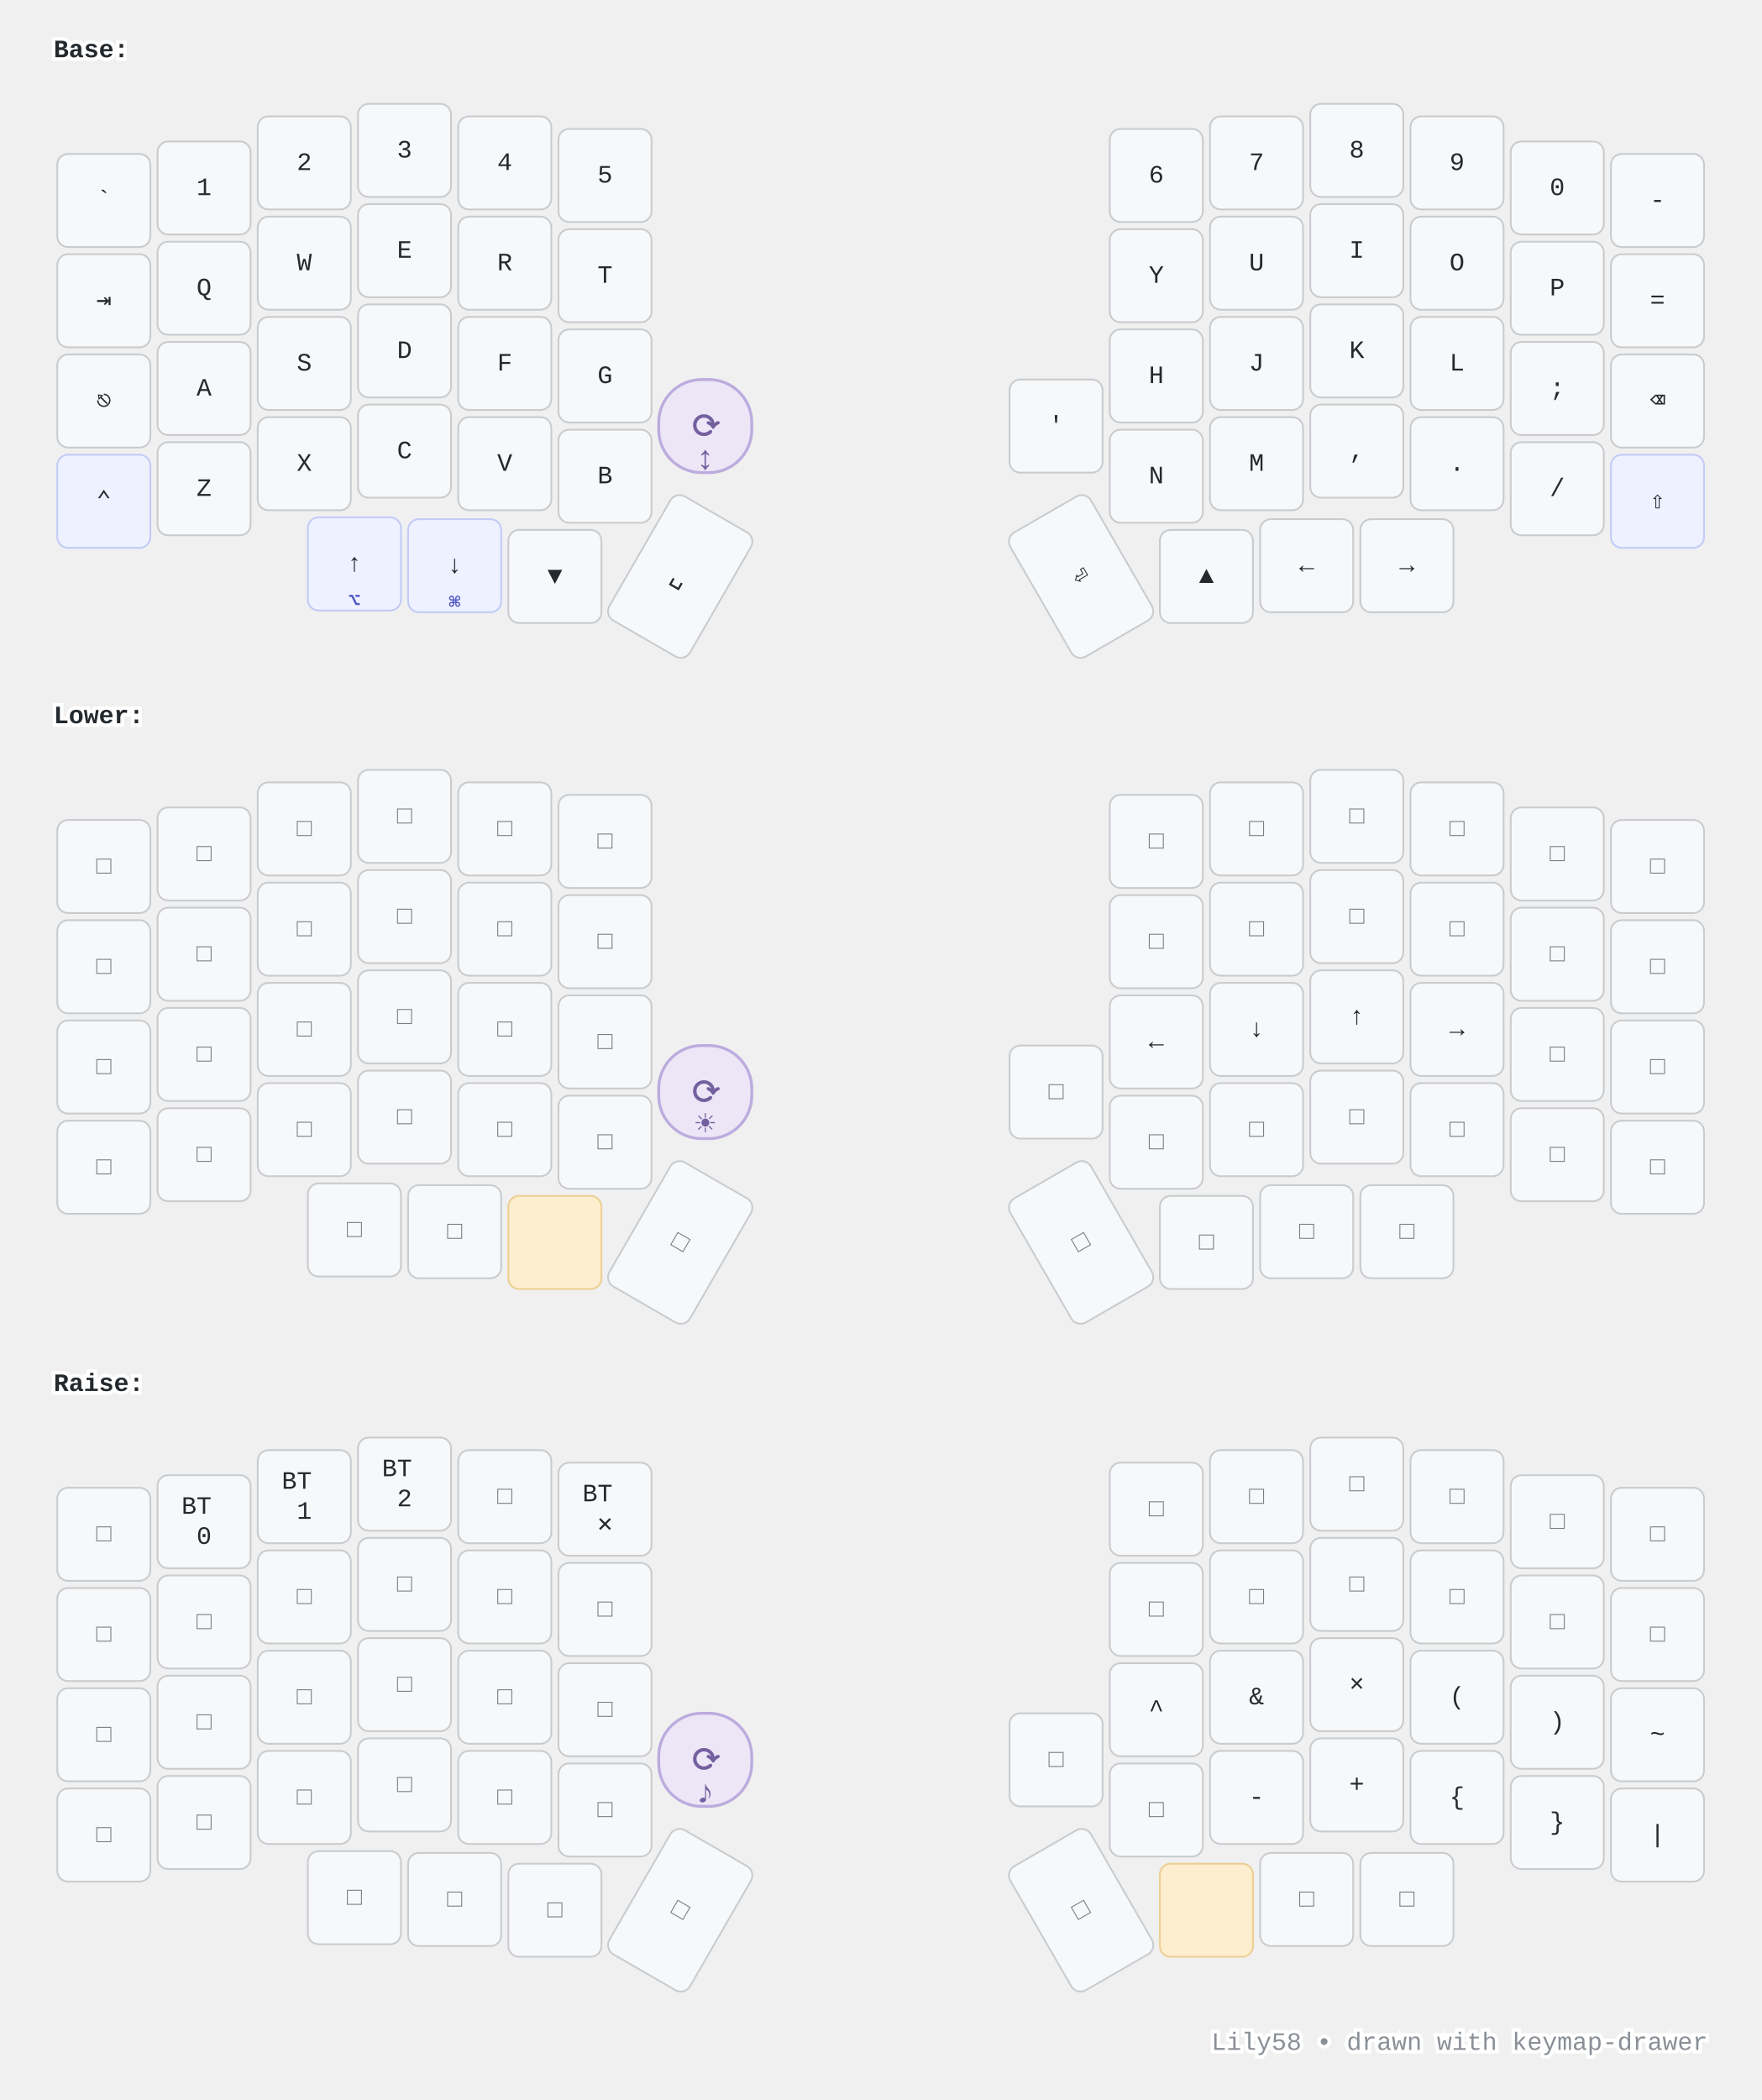
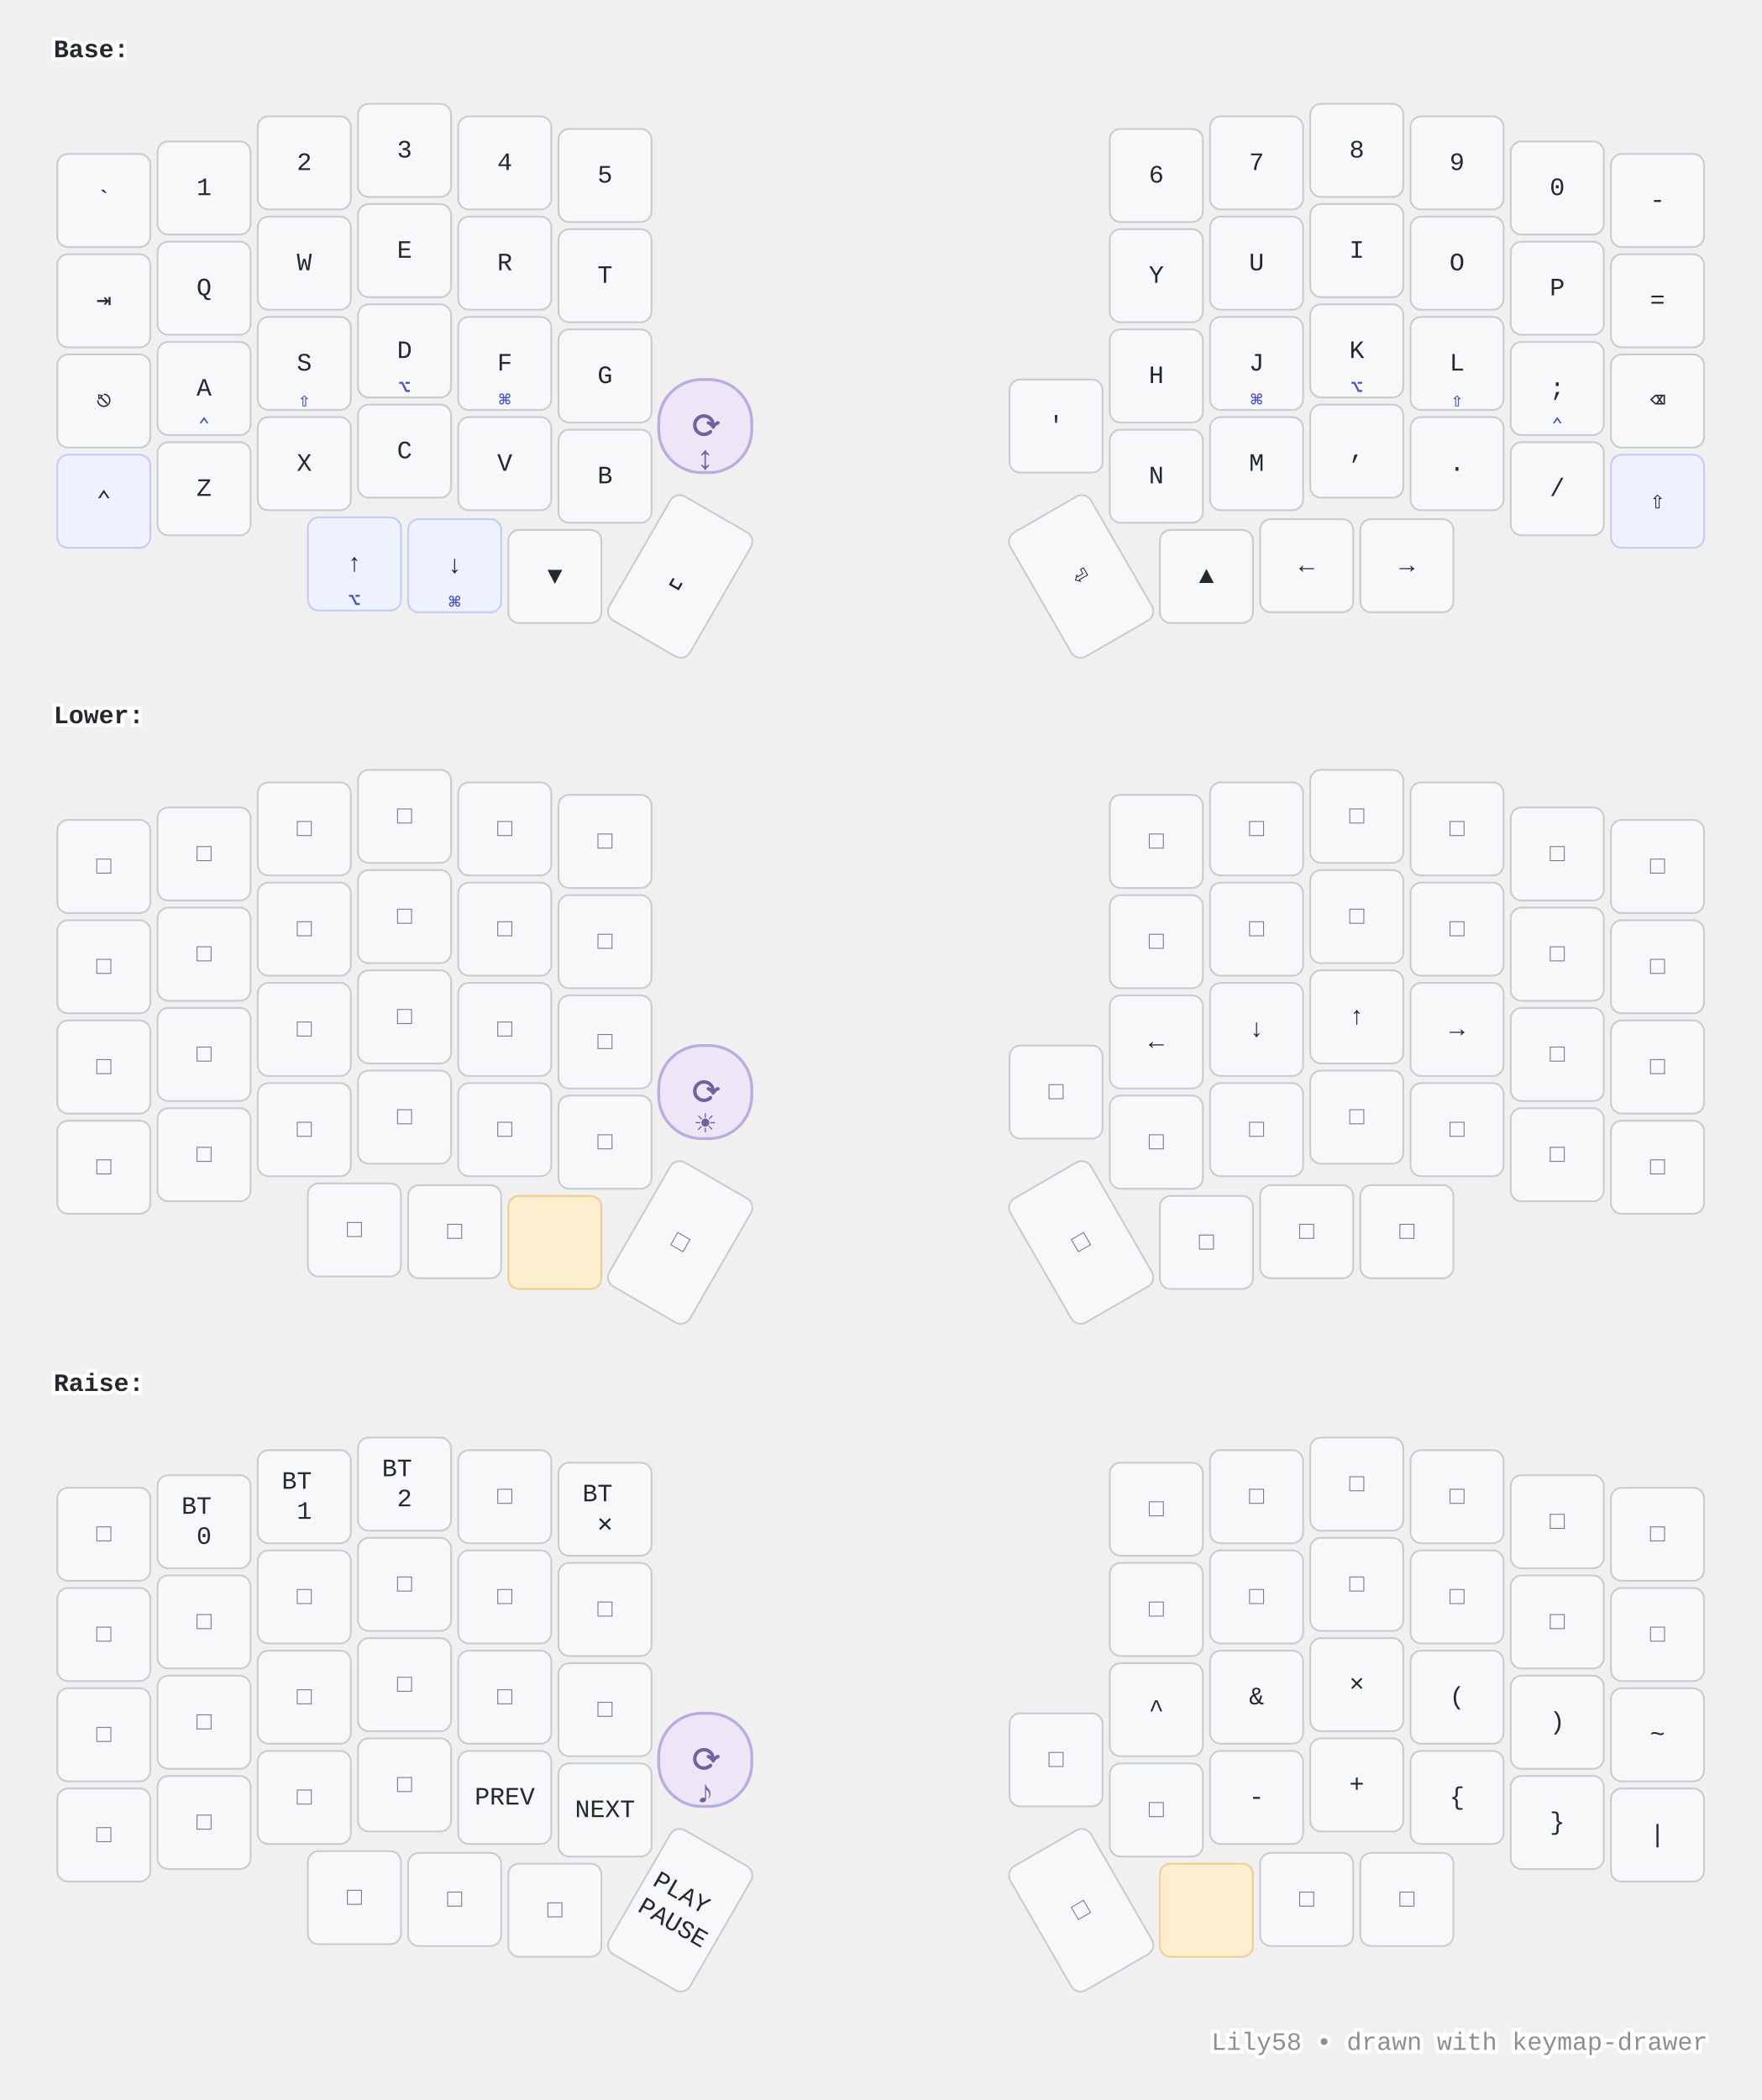
<svg xmlns="http://www.w3.org/2000/svg" width="984" height="1173" viewBox="0 0 984 1173" class="keymap">
  <style>/* inherit to force styles through use tags */
svg path {
    fill: inherit;
}

/* font and background color specifications */
svg.keymap {
    font-family: SFMono-Regular,Consolas,Liberation Mono,Menlo,monospace;
    font-size: 14px;
    font-kerning: normal;
    text-rendering: optimizeLegibility;
    fill: #24292e;
}

/* default key styling */
rect.key {
    fill: #f6f8fa;
}

rect.key, rect.combo {
    stroke: #c9cccf;
    stroke-width: 1;
}

/* default key side styling, only used is draw_key_sides is set */
rect.side {
    filter: brightness(90%);
}

/* color accent for combo boxes */
rect.combo, rect.combo-separate {
    fill: #cdf;
}

/* color accent for held keys */
rect.held, rect.combo.held {
    fill: #fdd;
}

/* color accent for ghost (optional) keys */
rect.ghost, rect.combo.ghost {
    stroke-dasharray: 4, 4;
    stroke-width: 2;
}

text {
    text-anchor: middle;
    dominant-baseline: middle;
}

/* styling for layer labels */
text.label {
    font-weight: bold;
    text-anchor: start;
    stroke: white;
    stroke-width: 4;
    paint-order: stroke;
}

/* styling for optional footer */
text.footer {
    text-anchor: end;
    dominant-baseline: auto;
    stroke: white;
    stroke-width: 4;
    paint-order: stroke;
}

/* styling for combo tap, and key non-tap label text */
text.combo, text.hold, text.shifted, text.left, text.right, text.tl, text.tr, text.bl, text.br {
    font-size: 11px;
}

text.hold, text.bl, text.br {
    text-anchor: middle;
    dominant-baseline: auto;
}

text.shifted, text.tl, text.tr {
    text-anchor: middle;
    dominant-baseline: hanging;
}

text.left, text.tl, text.bl {
    text-anchor: start;
}

text.right, text.tr, text.br {
    text-anchor: end;
}

text.layer-activator {
    text-decoration: underline;
}

/* styling for hold/shifted label text in combo box */
text.combo.hold, text.combo.shifted, text.combo.left, text.combo.right {
    font-size: 8px;
}

/* lighter symbol for transparent keys */
text.trans {
    fill: #7b7e81;
}

/* styling for combo dendrons */
path.combo {
    stroke-width: 1;
    stroke: gray;
    fill: none;
}

/* Start Tabler Icons Cleanup */
/* cannot use height/width with glyphs */
.icon-tabler &gt; path {
    fill: inherit;
    stroke: inherit;
    stroke-width: 2;
}
/* hide tabler's default box */
.icon-tabler &gt; path[stroke="none"][fill="none"] {
    visibility: hidden;
}
/* End Tabler Icons Cleanup */

@media (prefers-color-scheme: dark) {
svg.keymap { fill: #d1d6db; }
rect.key { fill: #3f4750; }
rect.key, rect.combo { stroke: #60666c; }
rect.combo, rect.combo-separate { fill: #1f3d7a; }
rect.held, rect.combo.held { fill: #854747; }
text.label, text.footer { stroke: black; }
text.trans { fill: #7e8184; }
path.combo { stroke: #7f7f7f; }

}
/* --- Modifier keys (⌘⌥⇧⌃): subtle indigo tint so the mod cluster reads as a group --- */
rect.mod   { fill: #eef1ff; stroke: #c3cbf7; }
/* --- Keys held to reach a layer: warm amber "hold me" accent --- */
rect.held  { fill: #fdeecf; stroke: #eccf93; }
/* --- Hold legends (homerow-mod symbols, toggle labels): accent colour + weight --- */
text.hold  { fill: #4f57c4; font-weight: bold; }
/* --- Layer-activator legends (Lower/Raise): accent + bold, keep the underline link --- */
text.layer-activator { fill: #0f7c6c; font-weight: bold; }
/* --- Rotary encoder stand-in: distinct violet + extra-round corners so it reads as a
       KNOB, not a key. The ⟳ (top-right) + violet make it obvious across all layers. --- */
rect.encoder { fill: #ece6f6; stroke: #bcabde; stroke-width: 1.6; rx: 24; ry: 24; }
text.encoder { fill: #74609f; font-weight: bold; }
/* Big center icon (the knob's function) + a clearly-visible ⟳ rotary marker below. */
text.encoder.tap  { font-size: 1.7em; }
text.encoder.hold { font-size: 1.35em; }
/* --- Footer: quiet it down --- */
text.footer { fill: #8a8f96; }

@media (prefers-color-scheme: dark) {
  rect.mod   { fill: #333a5c; stroke: #5866b0; }
  rect.held  { fill: #6b5327; stroke: #a9853f; }
  text.hold  { fill: #b4bbff; }
  text.layer-activator { fill: #58d6c3; }
  rect.encoder { fill: #3a3350; stroke: #736a97; }
  text.encoder { fill: #c6bce0; }
  text.footer { fill: #7e8489; }
}
</style>
  <g transform="translate(30, 0)" class="layer-Base">
    <text x="0" y="28" class="label" id="Base">Base:</text>
    <g transform="translate(0, 56)">
      <g transform="translate(28, 56)" class="key keypos-0">
        <rect rx="6" ry="6" x="-26" y="-26" width="52" height="52" class="key" />
        <text x="0" y="0" class="key tap">`</text>
      </g>
      <g transform="translate(84, 49)" class="key keypos-1">
        <rect rx="6" ry="6" x="-26" y="-26" width="52" height="52" class="key" />
        <text x="0" y="0" class="key tap">1</text>
      </g>
      <g transform="translate(140, 35)" class="key keypos-2">
        <rect rx="6" ry="6" x="-26" y="-26" width="52" height="52" class="key" />
        <text x="0" y="0" class="key tap">2</text>
      </g>
      <g transform="translate(196, 28)" class="key keypos-3">
        <rect rx="6" ry="6" x="-26" y="-26" width="52" height="52" class="key" />
        <text x="0" y="0" class="key tap">3</text>
      </g>
      <g transform="translate(252, 35)" class="key keypos-4">
        <rect rx="6" ry="6" x="-26" y="-26" width="52" height="52" class="key" />
        <text x="0" y="0" class="key tap">4</text>
      </g>
      <g transform="translate(308, 42)" class="key keypos-5">
        <rect rx="6" ry="6" x="-26" y="-26" width="52" height="52" class="key" />
        <text x="0" y="0" class="key tap">5</text>
      </g>
      <g transform="translate(616, 42)" class="key keypos-6">
        <rect rx="6" ry="6" x="-26" y="-26" width="52" height="52" class="key" />
        <text x="0" y="0" class="key tap">6</text>
      </g>
      <g transform="translate(672, 35)" class="key keypos-7">
        <rect rx="6" ry="6" x="-26" y="-26" width="52" height="52" class="key" />
        <text x="0" y="0" class="key tap">7</text>
      </g>
      <g transform="translate(728, 28)" class="key keypos-8">
        <rect rx="6" ry="6" x="-26" y="-26" width="52" height="52" class="key" />
        <text x="0" y="0" class="key tap">8</text>
      </g>
      <g transform="translate(784, 35)" class="key keypos-9">
        <rect rx="6" ry="6" x="-26" y="-26" width="52" height="52" class="key" />
        <text x="0" y="0" class="key tap">9</text>
      </g>
      <g transform="translate(840, 49)" class="key keypos-10">
        <rect rx="6" ry="6" x="-26" y="-26" width="52" height="52" class="key" />
        <text x="0" y="0" class="key tap">0</text>
      </g>
      <g transform="translate(896, 56)" class="key keypos-11">
        <rect rx="6" ry="6" x="-26" y="-26" width="52" height="52" class="key" />
        <text x="0" y="0" class="key tap">-</text>
      </g>
      <g transform="translate(28, 112)" class="key keypos-12">
        <rect rx="6" ry="6" x="-26" y="-26" width="52" height="52" class="key" />
        <text x="0" y="0" class="key tap">⇥</text>
      </g>
      <g transform="translate(84, 105)" class="key keypos-13">
        <rect rx="6" ry="6" x="-26" y="-26" width="52" height="52" class="key" />
        <text x="0" y="0" class="key tap">Q</text>
      </g>
      <g transform="translate(140, 91)" class="key keypos-14">
        <rect rx="6" ry="6" x="-26" y="-26" width="52" height="52" class="key" />
        <text x="0" y="0" class="key tap">W</text>
      </g>
      <g transform="translate(196, 84)" class="key keypos-15">
        <rect rx="6" ry="6" x="-26" y="-26" width="52" height="52" class="key" />
        <text x="0" y="0" class="key tap">E</text>
      </g>
      <g transform="translate(252, 91)" class="key keypos-16">
        <rect rx="6" ry="6" x="-26" y="-26" width="52" height="52" class="key" />
        <text x="0" y="0" class="key tap">R</text>
      </g>
      <g transform="translate(308, 98)" class="key keypos-17">
        <rect rx="6" ry="6" x="-26" y="-26" width="52" height="52" class="key" />
        <text x="0" y="0" class="key tap">T</text>
      </g>
      <g transform="translate(616, 98)" class="key keypos-18">
        <rect rx="6" ry="6" x="-26" y="-26" width="52" height="52" class="key" />
        <text x="0" y="0" class="key tap">Y</text>
      </g>
      <g transform="translate(672, 91)" class="key keypos-19">
        <rect rx="6" ry="6" x="-26" y="-26" width="52" height="52" class="key" />
        <text x="0" y="0" class="key tap">U</text>
      </g>
      <g transform="translate(728, 84)" class="key keypos-20">
        <rect rx="6" ry="6" x="-26" y="-26" width="52" height="52" class="key" />
        <text x="0" y="0" class="key tap">I</text>
      </g>
      <g transform="translate(784, 91)" class="key keypos-21">
        <rect rx="6" ry="6" x="-26" y="-26" width="52" height="52" class="key" />
        <text x="0" y="0" class="key tap">O</text>
      </g>
      <g transform="translate(840, 105)" class="key keypos-22">
        <rect rx="6" ry="6" x="-26" y="-26" width="52" height="52" class="key" />
        <text x="0" y="0" class="key tap">P</text>
      </g>
      <g transform="translate(896, 112)" class="key keypos-23">
        <rect rx="6" ry="6" x="-26" y="-26" width="52" height="52" class="key" />
        <text x="0" y="0" class="key tap">=</text>
      </g>
      <g transform="translate(28, 168)" class="key keypos-24">
        <rect rx="6" ry="6" x="-26" y="-26" width="52" height="52" class="key" />
        <text x="0" y="0" class="key tap">⎋</text>
      </g>
      <g transform="translate(84, 161)" class="key keypos-25">
        <rect rx="6" ry="6" x="-26" y="-26" width="52" height="52" class="key" />
        <text x="0" y="0" class="key tap">A</text>
+         <text x="0" y="24" class="key hold">⌃</text>
      </g>
      <g transform="translate(140, 147)" class="key keypos-26">
        <rect rx="6" ry="6" x="-26" y="-26" width="52" height="52" class="key" />
        <text x="0" y="0" class="key tap">S</text>
+         <text x="0" y="24" class="key hold">⇧</text>
      </g>
      <g transform="translate(196, 140)" class="key keypos-27">
        <rect rx="6" ry="6" x="-26" y="-26" width="52" height="52" class="key" />
        <text x="0" y="0" class="key tap">D</text>
+         <text x="0" y="24" class="key hold">⌥</text>
      </g>
      <g transform="translate(252, 147)" class="key keypos-28">
        <rect rx="6" ry="6" x="-26" y="-26" width="52" height="52" class="key" />
        <text x="0" y="0" class="key tap">F</text>
+         <text x="0" y="24" class="key hold">⌘</text>
      </g>
      <g transform="translate(308, 154)" class="key keypos-29">
        <rect rx="6" ry="6" x="-26" y="-26" width="52" height="52" class="key" />
        <text x="0" y="0" class="key tap">G</text>
      </g>
      <g transform="translate(616, 154)" class="key keypos-30">
        <rect rx="6" ry="6" x="-26" y="-26" width="52" height="52" class="key" />
        <text x="0" y="0" class="key tap">H</text>
      </g>
      <g transform="translate(672, 147)" class="key keypos-31">
        <rect rx="6" ry="6" x="-26" y="-26" width="52" height="52" class="key" />
        <text x="0" y="0" class="key tap">J</text>
+         <text x="0" y="24" class="key hold">⌘</text>
      </g>
      <g transform="translate(728, 140)" class="key keypos-32">
        <rect rx="6" ry="6" x="-26" y="-26" width="52" height="52" class="key" />
        <text x="0" y="0" class="key tap">K</text>
+         <text x="0" y="24" class="key hold">⌥</text>
      </g>
      <g transform="translate(784, 147)" class="key keypos-33">
        <rect rx="6" ry="6" x="-26" y="-26" width="52" height="52" class="key" />
        <text x="0" y="0" class="key tap">L</text>
+         <text x="0" y="24" class="key hold">⇧</text>
      </g>
      <g transform="translate(840, 161)" class="key keypos-34">
        <rect rx="6" ry="6" x="-26" y="-26" width="52" height="52" class="key" />
        <text x="0" y="0" class="key tap">;</text>
+         <text x="0" y="24" class="key hold">⌃</text>
      </g>
      <g transform="translate(896, 168)" class="key keypos-35">
        <rect rx="6" ry="6" x="-26" y="-26" width="52" height="52" class="key" />
        <text x="0" y="0" class="key tap">⌫</text>
      </g>
      <g transform="translate(28, 224)" class="key mod keypos-36">
        <rect rx="6" ry="6" x="-26" y="-26" width="52" height="52" class="key mod" />
        <text x="0" y="0" class="key mod tap">⌃</text>
      </g>
      <g transform="translate(84, 217)" class="key keypos-37">
        <rect rx="6" ry="6" x="-26" y="-26" width="52" height="52" class="key" />
        <text x="0" y="0" class="key tap">Z</text>
      </g>
      <g transform="translate(140, 203)" class="key keypos-38">
        <rect rx="6" ry="6" x="-26" y="-26" width="52" height="52" class="key" />
        <text x="0" y="0" class="key tap">X</text>
      </g>
      <g transform="translate(196, 196)" class="key keypos-39">
        <rect rx="6" ry="6" x="-26" y="-26" width="52" height="52" class="key" />
        <text x="0" y="0" class="key tap">C</text>
      </g>
      <g transform="translate(252, 203)" class="key keypos-40">
        <rect rx="6" ry="6" x="-26" y="-26" width="52" height="52" class="key" />
        <text x="0" y="0" class="key tap">V</text>
      </g>
      <g transform="translate(308, 210)" class="key keypos-41">
        <rect rx="6" ry="6" x="-26" y="-26" width="52" height="52" class="key" />
        <text x="0" y="0" class="key tap">B</text>
      </g>
      <g transform="translate(364, 182)" class="key encoder keypos-42">
        <rect rx="6" ry="6" x="-26" y="-26" width="52" height="52" class="key encoder" />
        <text x="0" y="0" class="key encoder tap">⟳</text>
        <text x="0" y="24" class="key encoder hold">↕</text>
      </g>
      <g transform="translate(560, 182)" class="key keypos-43">
        <rect rx="6" ry="6" x="-26" y="-26" width="52" height="52" class="key" />
        <text x="0" y="0" class="key tap">'</text>
      </g>
      <g transform="translate(616, 210)" class="key keypos-44">
        <rect rx="6" ry="6" x="-26" y="-26" width="52" height="52" class="key" />
        <text x="0" y="0" class="key tap">N</text>
      </g>
      <g transform="translate(672, 203)" class="key keypos-45">
        <rect rx="6" ry="6" x="-26" y="-26" width="52" height="52" class="key" />
        <text x="0" y="0" class="key tap">M</text>
      </g>
      <g transform="translate(728, 196)" class="key keypos-46">
        <rect rx="6" ry="6" x="-26" y="-26" width="52" height="52" class="key" />
        <text x="0" y="0" class="key tap">,</text>
      </g>
      <g transform="translate(784, 203)" class="key keypos-47">
        <rect rx="6" ry="6" x="-26" y="-26" width="52" height="52" class="key" />
        <text x="0" y="0" class="key tap">.</text>
      </g>
      <g transform="translate(840, 217)" class="key keypos-48">
        <rect rx="6" ry="6" x="-26" y="-26" width="52" height="52" class="key" />
        <text x="0" y="0" class="key tap">/</text>
      </g>
      <g transform="translate(896, 224)" class="key mod keypos-49">
        <rect rx="6" ry="6" x="-26" y="-26" width="52" height="52" class="key mod" />
        <text x="0" y="0" class="key mod tap">⇧</text>
      </g>
      <g transform="translate(168, 259)" class="key mod keypos-50">
        <rect rx="6" ry="6" x="-26" y="-26" width="52" height="52" class="key mod" />
        <text x="0" y="0" class="key mod tap">↑</text>
        <text x="0" y="24" class="key mod hold">⌥</text>
      </g>
      <g transform="translate(224, 260)" class="key mod keypos-51">
        <rect rx="6" ry="6" x="-26" y="-26" width="52" height="52" class="key mod" />
        <text x="0" y="0" class="key mod tap">↓</text>
        <text x="0" y="24" class="key mod hold">⌘</text>
      </g>
      <g transform="translate(280, 266)" class="key keypos-52">
        <rect rx="6" ry="6" x="-26" y="-26" width="52" height="52" class="key" />
        <text x="0" y="0" class="key tap">▼</text>
      </g>
      <g transform="translate(350, 266) rotate(30.0)" class="key keypos-53">
        <rect rx="6" ry="6" x="-26" y="-40" width="52" height="80" class="key" />
        <text x="0" y="0" class="key tap">␣</text>
      </g>
      <g transform="translate(574, 266) rotate(-30.0)" class="key keypos-54">
        <rect rx="6" ry="6" x="-26" y="-40" width="52" height="80" class="key" />
        <text x="0" y="0" class="key tap">⏎</text>
      </g>
      <g transform="translate(644, 266)" class="key keypos-55">
        <rect rx="6" ry="6" x="-26" y="-26" width="52" height="52" class="key" />
        <text x="0" y="0" class="key tap">▲</text>
      </g>
      <g transform="translate(700, 260)" class="key keypos-56">
        <rect rx="6" ry="6" x="-26" y="-26" width="52" height="52" class="key" />
        <text x="0" y="0" class="key tap">←</text>
      </g>
      <g transform="translate(756, 260)" class="key keypos-57">
        <rect rx="6" ry="6" x="-26" y="-26" width="52" height="52" class="key" />
        <text x="0" y="0" class="key tap">→</text>
      </g>
    </g>
  </g>
  <g transform="translate(30, 372)" class="layer-Lower">
    <text x="0" y="28" class="label" id="Lower">Lower:</text>
    <g transform="translate(0, 56)">
      <g transform="translate(28, 56)" class="key trans keypos-0">
        <rect rx="6" ry="6" x="-26" y="-26" width="52" height="52" class="key trans" />
        <text x="0" y="0" class="key trans tap">□</text>
      </g>
      <g transform="translate(84, 49)" class="key trans keypos-1">
        <rect rx="6" ry="6" x="-26" y="-26" width="52" height="52" class="key trans" />
        <text x="0" y="0" class="key trans tap">□</text>
      </g>
      <g transform="translate(140, 35)" class="key trans keypos-2">
        <rect rx="6" ry="6" x="-26" y="-26" width="52" height="52" class="key trans" />
        <text x="0" y="0" class="key trans tap">□</text>
      </g>
      <g transform="translate(196, 28)" class="key trans keypos-3">
        <rect rx="6" ry="6" x="-26" y="-26" width="52" height="52" class="key trans" />
        <text x="0" y="0" class="key trans tap">□</text>
      </g>
      <g transform="translate(252, 35)" class="key trans keypos-4">
        <rect rx="6" ry="6" x="-26" y="-26" width="52" height="52" class="key trans" />
        <text x="0" y="0" class="key trans tap">□</text>
      </g>
      <g transform="translate(308, 42)" class="key trans keypos-5">
        <rect rx="6" ry="6" x="-26" y="-26" width="52" height="52" class="key trans" />
        <text x="0" y="0" class="key trans tap">□</text>
      </g>
      <g transform="translate(616, 42)" class="key trans keypos-6">
        <rect rx="6" ry="6" x="-26" y="-26" width="52" height="52" class="key trans" />
        <text x="0" y="0" class="key trans tap">□</text>
      </g>
      <g transform="translate(672, 35)" class="key trans keypos-7">
        <rect rx="6" ry="6" x="-26" y="-26" width="52" height="52" class="key trans" />
        <text x="0" y="0" class="key trans tap">□</text>
      </g>
      <g transform="translate(728, 28)" class="key trans keypos-8">
        <rect rx="6" ry="6" x="-26" y="-26" width="52" height="52" class="key trans" />
        <text x="0" y="0" class="key trans tap">□</text>
      </g>
      <g transform="translate(784, 35)" class="key trans keypos-9">
        <rect rx="6" ry="6" x="-26" y="-26" width="52" height="52" class="key trans" />
        <text x="0" y="0" class="key trans tap">□</text>
      </g>
      <g transform="translate(840, 49)" class="key trans keypos-10">
        <rect rx="6" ry="6" x="-26" y="-26" width="52" height="52" class="key trans" />
        <text x="0" y="0" class="key trans tap">□</text>
      </g>
      <g transform="translate(896, 56)" class="key trans keypos-11">
        <rect rx="6" ry="6" x="-26" y="-26" width="52" height="52" class="key trans" />
        <text x="0" y="0" class="key trans tap">□</text>
      </g>
      <g transform="translate(28, 112)" class="key trans keypos-12">
        <rect rx="6" ry="6" x="-26" y="-26" width="52" height="52" class="key trans" />
        <text x="0" y="0" class="key trans tap">□</text>
      </g>
      <g transform="translate(84, 105)" class="key trans keypos-13">
        <rect rx="6" ry="6" x="-26" y="-26" width="52" height="52" class="key trans" />
        <text x="0" y="0" class="key trans tap">□</text>
      </g>
      <g transform="translate(140, 91)" class="key trans keypos-14">
        <rect rx="6" ry="6" x="-26" y="-26" width="52" height="52" class="key trans" />
        <text x="0" y="0" class="key trans tap">□</text>
      </g>
      <g transform="translate(196, 84)" class="key trans keypos-15">
        <rect rx="6" ry="6" x="-26" y="-26" width="52" height="52" class="key trans" />
        <text x="0" y="0" class="key trans tap">□</text>
      </g>
      <g transform="translate(252, 91)" class="key trans keypos-16">
        <rect rx="6" ry="6" x="-26" y="-26" width="52" height="52" class="key trans" />
        <text x="0" y="0" class="key trans tap">□</text>
      </g>
      <g transform="translate(308, 98)" class="key trans keypos-17">
        <rect rx="6" ry="6" x="-26" y="-26" width="52" height="52" class="key trans" />
        <text x="0" y="0" class="key trans tap">□</text>
      </g>
      <g transform="translate(616, 98)" class="key trans keypos-18">
        <rect rx="6" ry="6" x="-26" y="-26" width="52" height="52" class="key trans" />
        <text x="0" y="0" class="key trans tap">□</text>
      </g>
      <g transform="translate(672, 91)" class="key trans keypos-19">
        <rect rx="6" ry="6" x="-26" y="-26" width="52" height="52" class="key trans" />
        <text x="0" y="0" class="key trans tap">□</text>
      </g>
      <g transform="translate(728, 84)" class="key trans keypos-20">
        <rect rx="6" ry="6" x="-26" y="-26" width="52" height="52" class="key trans" />
        <text x="0" y="0" class="key trans tap">□</text>
      </g>
      <g transform="translate(784, 91)" class="key trans keypos-21">
        <rect rx="6" ry="6" x="-26" y="-26" width="52" height="52" class="key trans" />
        <text x="0" y="0" class="key trans tap">□</text>
      </g>
      <g transform="translate(840, 105)" class="key trans keypos-22">
        <rect rx="6" ry="6" x="-26" y="-26" width="52" height="52" class="key trans" />
        <text x="0" y="0" class="key trans tap">□</text>
      </g>
      <g transform="translate(896, 112)" class="key trans keypos-23">
        <rect rx="6" ry="6" x="-26" y="-26" width="52" height="52" class="key trans" />
        <text x="0" y="0" class="key trans tap">□</text>
      </g>
      <g transform="translate(28, 168)" class="key trans keypos-24">
        <rect rx="6" ry="6" x="-26" y="-26" width="52" height="52" class="key trans" />
        <text x="0" y="0" class="key trans tap">□</text>
      </g>
      <g transform="translate(84, 161)" class="key trans keypos-25">
        <rect rx="6" ry="6" x="-26" y="-26" width="52" height="52" class="key trans" />
        <text x="0" y="0" class="key trans tap">□</text>
      </g>
      <g transform="translate(140, 147)" class="key trans keypos-26">
        <rect rx="6" ry="6" x="-26" y="-26" width="52" height="52" class="key trans" />
        <text x="0" y="0" class="key trans tap">□</text>
      </g>
      <g transform="translate(196, 140)" class="key trans keypos-27">
        <rect rx="6" ry="6" x="-26" y="-26" width="52" height="52" class="key trans" />
        <text x="0" y="0" class="key trans tap">□</text>
      </g>
      <g transform="translate(252, 147)" class="key trans keypos-28">
        <rect rx="6" ry="6" x="-26" y="-26" width="52" height="52" class="key trans" />
        <text x="0" y="0" class="key trans tap">□</text>
      </g>
      <g transform="translate(308, 154)" class="key trans keypos-29">
        <rect rx="6" ry="6" x="-26" y="-26" width="52" height="52" class="key trans" />
        <text x="0" y="0" class="key trans tap">□</text>
      </g>
      <g transform="translate(616, 154)" class="key keypos-30">
        <rect rx="6" ry="6" x="-26" y="-26" width="52" height="52" class="key" />
        <text x="0" y="0" class="key tap">←</text>
      </g>
      <g transform="translate(672, 147)" class="key keypos-31">
        <rect rx="6" ry="6" x="-26" y="-26" width="52" height="52" class="key" />
        <text x="0" y="0" class="key tap">↓</text>
      </g>
      <g transform="translate(728, 140)" class="key keypos-32">
        <rect rx="6" ry="6" x="-26" y="-26" width="52" height="52" class="key" />
        <text x="0" y="0" class="key tap">↑</text>
      </g>
      <g transform="translate(784, 147)" class="key keypos-33">
        <rect rx="6" ry="6" x="-26" y="-26" width="52" height="52" class="key" />
        <text x="0" y="0" class="key tap">→</text>
      </g>
      <g transform="translate(840, 161)" class="key trans keypos-34">
        <rect rx="6" ry="6" x="-26" y="-26" width="52" height="52" class="key trans" />
        <text x="0" y="0" class="key trans tap">□</text>
      </g>
      <g transform="translate(896, 168)" class="key trans keypos-35">
        <rect rx="6" ry="6" x="-26" y="-26" width="52" height="52" class="key trans" />
        <text x="0" y="0" class="key trans tap">□</text>
      </g>
      <g transform="translate(28, 224)" class="key trans keypos-36">
        <rect rx="6" ry="6" x="-26" y="-26" width="52" height="52" class="key trans" />
        <text x="0" y="0" class="key trans tap">□</text>
      </g>
      <g transform="translate(84, 217)" class="key trans keypos-37">
        <rect rx="6" ry="6" x="-26" y="-26" width="52" height="52" class="key trans" />
        <text x="0" y="0" class="key trans tap">□</text>
      </g>
      <g transform="translate(140, 203)" class="key trans keypos-38">
        <rect rx="6" ry="6" x="-26" y="-26" width="52" height="52" class="key trans" />
        <text x="0" y="0" class="key trans tap">□</text>
      </g>
      <g transform="translate(196, 196)" class="key trans keypos-39">
        <rect rx="6" ry="6" x="-26" y="-26" width="52" height="52" class="key trans" />
        <text x="0" y="0" class="key trans tap">□</text>
      </g>
      <g transform="translate(252, 203)" class="key trans keypos-40">
        <rect rx="6" ry="6" x="-26" y="-26" width="52" height="52" class="key trans" />
        <text x="0" y="0" class="key trans tap">□</text>
      </g>
      <g transform="translate(308, 210)" class="key trans keypos-41">
        <rect rx="6" ry="6" x="-26" y="-26" width="52" height="52" class="key trans" />
        <text x="0" y="0" class="key trans tap">□</text>
      </g>
      <g transform="translate(364, 182)" class="key encoder keypos-42">
        <rect rx="6" ry="6" x="-26" y="-26" width="52" height="52" class="key encoder" />
        <text x="0" y="0" class="key encoder tap">⟳</text>
        <text x="0" y="24" class="key encoder hold">☀</text>
      </g>
      <g transform="translate(560, 182)" class="key trans keypos-43">
        <rect rx="6" ry="6" x="-26" y="-26" width="52" height="52" class="key trans" />
        <text x="0" y="0" class="key trans tap">□</text>
      </g>
      <g transform="translate(616, 210)" class="key trans keypos-44">
        <rect rx="6" ry="6" x="-26" y="-26" width="52" height="52" class="key trans" />
        <text x="0" y="0" class="key trans tap">□</text>
      </g>
      <g transform="translate(672, 203)" class="key trans keypos-45">
        <rect rx="6" ry="6" x="-26" y="-26" width="52" height="52" class="key trans" />
        <text x="0" y="0" class="key trans tap">□</text>
      </g>
      <g transform="translate(728, 196)" class="key trans keypos-46">
        <rect rx="6" ry="6" x="-26" y="-26" width="52" height="52" class="key trans" />
        <text x="0" y="0" class="key trans tap">□</text>
      </g>
      <g transform="translate(784, 203)" class="key trans keypos-47">
        <rect rx="6" ry="6" x="-26" y="-26" width="52" height="52" class="key trans" />
        <text x="0" y="0" class="key trans tap">□</text>
      </g>
      <g transform="translate(840, 217)" class="key trans keypos-48">
        <rect rx="6" ry="6" x="-26" y="-26" width="52" height="52" class="key trans" />
        <text x="0" y="0" class="key trans tap">□</text>
      </g>
      <g transform="translate(896, 224)" class="key trans keypos-49">
        <rect rx="6" ry="6" x="-26" y="-26" width="52" height="52" class="key trans" />
        <text x="0" y="0" class="key trans tap">□</text>
      </g>
      <g transform="translate(168, 259)" class="key trans keypos-50">
        <rect rx="6" ry="6" x="-26" y="-26" width="52" height="52" class="key trans" />
        <text x="0" y="0" class="key trans tap">□</text>
      </g>
      <g transform="translate(224, 260)" class="key trans keypos-51">
        <rect rx="6" ry="6" x="-26" y="-26" width="52" height="52" class="key trans" />
        <text x="0" y="0" class="key trans tap">□</text>
      </g>
      <g transform="translate(280, 266)" class="key held keypos-52">
        <rect rx="6" ry="6" x="-26" y="-26" width="52" height="52" class="key held" />
      </g>
      <g transform="translate(350, 266) rotate(30.0)" class="key trans keypos-53">
        <rect rx="6" ry="6" x="-26" y="-40" width="52" height="80" class="key trans" />
        <text x="0" y="0" class="key trans tap">□</text>
      </g>
      <g transform="translate(574, 266) rotate(-30.0)" class="key trans keypos-54">
        <rect rx="6" ry="6" x="-26" y="-40" width="52" height="80" class="key trans" />
        <text x="0" y="0" class="key trans tap">□</text>
      </g>
      <g transform="translate(644, 266)" class="key trans keypos-55">
        <rect rx="6" ry="6" x="-26" y="-26" width="52" height="52" class="key trans" />
        <text x="0" y="0" class="key trans tap">□</text>
      </g>
      <g transform="translate(700, 260)" class="key trans keypos-56">
        <rect rx="6" ry="6" x="-26" y="-26" width="52" height="52" class="key trans" />
        <text x="0" y="0" class="key trans tap">□</text>
      </g>
      <g transform="translate(756, 260)" class="key trans keypos-57">
        <rect rx="6" ry="6" x="-26" y="-26" width="52" height="52" class="key trans" />
        <text x="0" y="0" class="key trans tap">□</text>
      </g>
    </g>
  </g>
  <g transform="translate(30, 745)" class="layer-Raise">
    <text x="0" y="28" class="label" id="Raise">Raise:</text>
    <g transform="translate(0, 56)">
      <g transform="translate(28, 56)" class="key trans keypos-0">
        <rect rx="6" ry="6" x="-26" y="-26" width="52" height="52" class="key trans" />
        <text x="0" y="0" class="key trans tap">□</text>
      </g>
      <g transform="translate(84, 49)" class="key keypos-1">
        <rect rx="6" ry="6" x="-26" y="-26" width="52" height="52" class="key" />
        <text x="0" y="0" class="key tap">
          <tspan x="0" dy="-0.6em">BT</tspan>
          <tspan x="0" dy="1.2em">0</tspan>
        </text>
      </g>
      <g transform="translate(140, 35)" class="key keypos-2">
        <rect rx="6" ry="6" x="-26" y="-26" width="52" height="52" class="key" />
        <text x="0" y="0" class="key tap">
          <tspan x="0" dy="-0.6em">BT</tspan>
          <tspan x="0" dy="1.2em">1</tspan>
        </text>
      </g>
      <g transform="translate(196, 28)" class="key keypos-3">
        <rect rx="6" ry="6" x="-26" y="-26" width="52" height="52" class="key" />
        <text x="0" y="0" class="key tap">
          <tspan x="0" dy="-0.6em">BT</tspan>
          <tspan x="0" dy="1.2em">2</tspan>
        </text>
      </g>
      <g transform="translate(252, 35)" class="key trans keypos-4">
        <rect rx="6" ry="6" x="-26" y="-26" width="52" height="52" class="key trans" />
        <text x="0" y="0" class="key trans tap">□</text>
      </g>
      <g transform="translate(308, 42)" class="key keypos-5">
        <rect rx="6" ry="6" x="-26" y="-26" width="52" height="52" class="key" />
        <text x="0" y="0" class="key tap">
          <tspan x="0" dy="-0.6em">BT</tspan>
          <tspan x="0" dy="1.2em">✕</tspan>
        </text>
      </g>
      <g transform="translate(616, 42)" class="key trans keypos-6">
        <rect rx="6" ry="6" x="-26" y="-26" width="52" height="52" class="key trans" />
        <text x="0" y="0" class="key trans tap">□</text>
      </g>
      <g transform="translate(672, 35)" class="key trans keypos-7">
        <rect rx="6" ry="6" x="-26" y="-26" width="52" height="52" class="key trans" />
        <text x="0" y="0" class="key trans tap">□</text>
      </g>
      <g transform="translate(728, 28)" class="key trans keypos-8">
        <rect rx="6" ry="6" x="-26" y="-26" width="52" height="52" class="key trans" />
        <text x="0" y="0" class="key trans tap">□</text>
      </g>
      <g transform="translate(784, 35)" class="key trans keypos-9">
        <rect rx="6" ry="6" x="-26" y="-26" width="52" height="52" class="key trans" />
        <text x="0" y="0" class="key trans tap">□</text>
      </g>
      <g transform="translate(840, 49)" class="key trans keypos-10">
        <rect rx="6" ry="6" x="-26" y="-26" width="52" height="52" class="key trans" />
        <text x="0" y="0" class="key trans tap">□</text>
      </g>
      <g transform="translate(896, 56)" class="key trans keypos-11">
        <rect rx="6" ry="6" x="-26" y="-26" width="52" height="52" class="key trans" />
        <text x="0" y="0" class="key trans tap">□</text>
      </g>
      <g transform="translate(28, 112)" class="key trans keypos-12">
        <rect rx="6" ry="6" x="-26" y="-26" width="52" height="52" class="key trans" />
        <text x="0" y="0" class="key trans tap">□</text>
      </g>
      <g transform="translate(84, 105)" class="key trans keypos-13">
        <rect rx="6" ry="6" x="-26" y="-26" width="52" height="52" class="key trans" />
        <text x="0" y="0" class="key trans tap">□</text>
      </g>
      <g transform="translate(140, 91)" class="key trans keypos-14">
        <rect rx="6" ry="6" x="-26" y="-26" width="52" height="52" class="key trans" />
        <text x="0" y="0" class="key trans tap">□</text>
      </g>
      <g transform="translate(196, 84)" class="key trans keypos-15">
        <rect rx="6" ry="6" x="-26" y="-26" width="52" height="52" class="key trans" />
        <text x="0" y="0" class="key trans tap">□</text>
      </g>
      <g transform="translate(252, 91)" class="key trans keypos-16">
        <rect rx="6" ry="6" x="-26" y="-26" width="52" height="52" class="key trans" />
        <text x="0" y="0" class="key trans tap">□</text>
      </g>
      <g transform="translate(308, 98)" class="key trans keypos-17">
        <rect rx="6" ry="6" x="-26" y="-26" width="52" height="52" class="key trans" />
        <text x="0" y="0" class="key trans tap">□</text>
      </g>
      <g transform="translate(616, 98)" class="key trans keypos-18">
        <rect rx="6" ry="6" x="-26" y="-26" width="52" height="52" class="key trans" />
        <text x="0" y="0" class="key trans tap">□</text>
      </g>
      <g transform="translate(672, 91)" class="key trans keypos-19">
        <rect rx="6" ry="6" x="-26" y="-26" width="52" height="52" class="key trans" />
        <text x="0" y="0" class="key trans tap">□</text>
      </g>
      <g transform="translate(728, 84)" class="key trans keypos-20">
        <rect rx="6" ry="6" x="-26" y="-26" width="52" height="52" class="key trans" />
        <text x="0" y="0" class="key trans tap">□</text>
      </g>
      <g transform="translate(784, 91)" class="key trans keypos-21">
        <rect rx="6" ry="6" x="-26" y="-26" width="52" height="52" class="key trans" />
        <text x="0" y="0" class="key trans tap">□</text>
      </g>
      <g transform="translate(840, 105)" class="key trans keypos-22">
        <rect rx="6" ry="6" x="-26" y="-26" width="52" height="52" class="key trans" />
        <text x="0" y="0" class="key trans tap">□</text>
      </g>
      <g transform="translate(896, 112)" class="key trans keypos-23">
        <rect rx="6" ry="6" x="-26" y="-26" width="52" height="52" class="key trans" />
        <text x="0" y="0" class="key trans tap">□</text>
      </g>
      <g transform="translate(28, 168)" class="key trans keypos-24">
        <rect rx="6" ry="6" x="-26" y="-26" width="52" height="52" class="key trans" />
        <text x="0" y="0" class="key trans tap">□</text>
      </g>
      <g transform="translate(84, 161)" class="key trans keypos-25">
        <rect rx="6" ry="6" x="-26" y="-26" width="52" height="52" class="key trans" />
        <text x="0" y="0" class="key trans tap">□</text>
      </g>
      <g transform="translate(140, 147)" class="key trans keypos-26">
        <rect rx="6" ry="6" x="-26" y="-26" width="52" height="52" class="key trans" />
        <text x="0" y="0" class="key trans tap">□</text>
      </g>
      <g transform="translate(196, 140)" class="key trans keypos-27">
        <rect rx="6" ry="6" x="-26" y="-26" width="52" height="52" class="key trans" />
        <text x="0" y="0" class="key trans tap">□</text>
      </g>
      <g transform="translate(252, 147)" class="key trans keypos-28">
        <rect rx="6" ry="6" x="-26" y="-26" width="52" height="52" class="key trans" />
        <text x="0" y="0" class="key trans tap">□</text>
      </g>
      <g transform="translate(308, 154)" class="key trans keypos-29">
        <rect rx="6" ry="6" x="-26" y="-26" width="52" height="52" class="key trans" />
        <text x="0" y="0" class="key trans tap">□</text>
      </g>
      <g transform="translate(616, 154)" class="key keypos-30">
        <rect rx="6" ry="6" x="-26" y="-26" width="52" height="52" class="key" />
        <text x="0" y="0" class="key tap">^</text>
      </g>
      <g transform="translate(672, 147)" class="key keypos-31">
        <rect rx="6" ry="6" x="-26" y="-26" width="52" height="52" class="key" />
        <text x="0" y="0" class="key tap">&amp;</text>
      </g>
      <g transform="translate(728, 140)" class="key keypos-32">
        <rect rx="6" ry="6" x="-26" y="-26" width="52" height="52" class="key" />
        <text x="0" y="0" class="key tap">×</text>
      </g>
      <g transform="translate(784, 147)" class="key keypos-33">
        <rect rx="6" ry="6" x="-26" y="-26" width="52" height="52" class="key" />
        <text x="0" y="0" class="key tap">(</text>
      </g>
      <g transform="translate(840, 161)" class="key keypos-34">
        <rect rx="6" ry="6" x="-26" y="-26" width="52" height="52" class="key" />
        <text x="0" y="0" class="key tap">)</text>
      </g>
      <g transform="translate(896, 168)" class="key keypos-35">
        <rect rx="6" ry="6" x="-26" y="-26" width="52" height="52" class="key" />
        <text x="0" y="0" class="key tap">~</text>
      </g>
      <g transform="translate(28, 224)" class="key trans keypos-36">
        <rect rx="6" ry="6" x="-26" y="-26" width="52" height="52" class="key trans" />
        <text x="0" y="0" class="key trans tap">□</text>
      </g>
      <g transform="translate(84, 217)" class="key trans keypos-37">
        <rect rx="6" ry="6" x="-26" y="-26" width="52" height="52" class="key trans" />
        <text x="0" y="0" class="key trans tap">□</text>
      </g>
      <g transform="translate(140, 203)" class="key trans keypos-38">
        <rect rx="6" ry="6" x="-26" y="-26" width="52" height="52" class="key trans" />
        <text x="0" y="0" class="key trans tap">□</text>
      </g>
      <g transform="translate(196, 196)" class="key trans keypos-39">
        <rect rx="6" ry="6" x="-26" y="-26" width="52" height="52" class="key trans" />
        <text x="0" y="0" class="key trans tap">□</text>
      </g>
-       <g transform="translate(252, 203)" class="key trans keypos-40">
-         <rect rx="6" ry="6" x="-26" y="-26" width="52" height="52" class="key trans" />
-         <text x="0" y="0" class="key trans tap">□</text>
-       </g>
-       <g transform="translate(308, 210)" class="key trans keypos-41">
-         <rect rx="6" ry="6" x="-26" y="-26" width="52" height="52" class="key trans" />
-         <text x="0" y="0" class="key trans tap">□</text>
+       <g transform="translate(252, 203)" class="key keypos-40">
+         <rect rx="6" ry="6" x="-26" y="-26" width="52" height="52" class="key" />
+         <text x="0" y="0" class="key tap">PREV</text>
+       </g>
+       <g transform="translate(308, 210)" class="key keypos-41">
+         <rect rx="6" ry="6" x="-26" y="-26" width="52" height="52" class="key" />
+         <text x="0" y="0" class="key tap">NEXT</text>
      </g>
      <g transform="translate(364, 182)" class="key encoder keypos-42">
        <rect rx="6" ry="6" x="-26" y="-26" width="52" height="52" class="key encoder" />
        <text x="0" y="0" class="key encoder tap">⟳</text>
        <text x="0" y="24" class="key encoder hold">♪</text>
      </g>
      <g transform="translate(560, 182)" class="key trans keypos-43">
        <rect rx="6" ry="6" x="-26" y="-26" width="52" height="52" class="key trans" />
        <text x="0" y="0" class="key trans tap">□</text>
      </g>
      <g transform="translate(616, 210)" class="key trans keypos-44">
        <rect rx="6" ry="6" x="-26" y="-26" width="52" height="52" class="key trans" />
        <text x="0" y="0" class="key trans tap">□</text>
      </g>
      <g transform="translate(672, 203)" class="key keypos-45">
        <rect rx="6" ry="6" x="-26" y="-26" width="52" height="52" class="key" />
        <text x="0" y="0" class="key tap">-</text>
      </g>
      <g transform="translate(728, 196)" class="key keypos-46">
        <rect rx="6" ry="6" x="-26" y="-26" width="52" height="52" class="key" />
        <text x="0" y="0" class="key tap">+</text>
      </g>
      <g transform="translate(784, 203)" class="key keypos-47">
        <rect rx="6" ry="6" x="-26" y="-26" width="52" height="52" class="key" />
        <text x="0" y="0" class="key tap">{</text>
      </g>
      <g transform="translate(840, 217)" class="key keypos-48">
        <rect rx="6" ry="6" x="-26" y="-26" width="52" height="52" class="key" />
        <text x="0" y="0" class="key tap">}</text>
      </g>
      <g transform="translate(896, 224)" class="key keypos-49">
        <rect rx="6" ry="6" x="-26" y="-26" width="52" height="52" class="key" />
        <text x="0" y="0" class="key tap">|</text>
      </g>
      <g transform="translate(168, 259)" class="key trans keypos-50">
        <rect rx="6" ry="6" x="-26" y="-26" width="52" height="52" class="key trans" />
        <text x="0" y="0" class="key trans tap">□</text>
      </g>
      <g transform="translate(224, 260)" class="key trans keypos-51">
        <rect rx="6" ry="6" x="-26" y="-26" width="52" height="52" class="key trans" />
        <text x="0" y="0" class="key trans tap">□</text>
      </g>
      <g transform="translate(280, 266)" class="key trans keypos-52">
        <rect rx="6" ry="6" x="-26" y="-26" width="52" height="52" class="key trans" />
        <text x="0" y="0" class="key trans tap">□</text>
      </g>
-       <g transform="translate(350, 266) rotate(30.0)" class="key trans keypos-53">
-         <rect rx="6" ry="6" x="-26" y="-40" width="52" height="80" class="key trans" />
-         <text x="0" y="0" class="key trans tap">□</text>
+       <g transform="translate(350, 266) rotate(30.0)" class="key keypos-53">
+         <rect rx="6" ry="6" x="-26" y="-40" width="52" height="80" class="key" />
+         <text x="0" y="0" class="key tap">
+           <tspan x="0" dy="-0.6em">PLAY</tspan>
+           <tspan x="0" dy="1.2em">PAUSE</tspan>
+         </text>
      </g>
      <g transform="translate(574, 266) rotate(-30.0)" class="key trans keypos-54">
        <rect rx="6" ry="6" x="-26" y="-40" width="52" height="80" class="key trans" />
        <text x="0" y="0" class="key trans tap">□</text>
      </g>
      <g transform="translate(644, 266)" class="key held keypos-55">
        <rect rx="6" ry="6" x="-26" y="-26" width="52" height="52" class="key held" />
      </g>
      <g transform="translate(700, 260)" class="key trans keypos-56">
        <rect rx="6" ry="6" x="-26" y="-26" width="52" height="52" class="key trans" />
        <text x="0" y="0" class="key trans tap">□</text>
      </g>
      <g transform="translate(756, 260)" class="key trans keypos-57">
        <rect rx="6" ry="6" x="-26" y="-26" width="52" height="52" class="key trans" />
        <text x="0" y="0" class="key trans tap">□</text>
      </g>
    </g>
  </g>
  <text x="954.0" y="1145.0" class="footer">Lily58 • drawn with keymap-drawer</text>
</svg>
